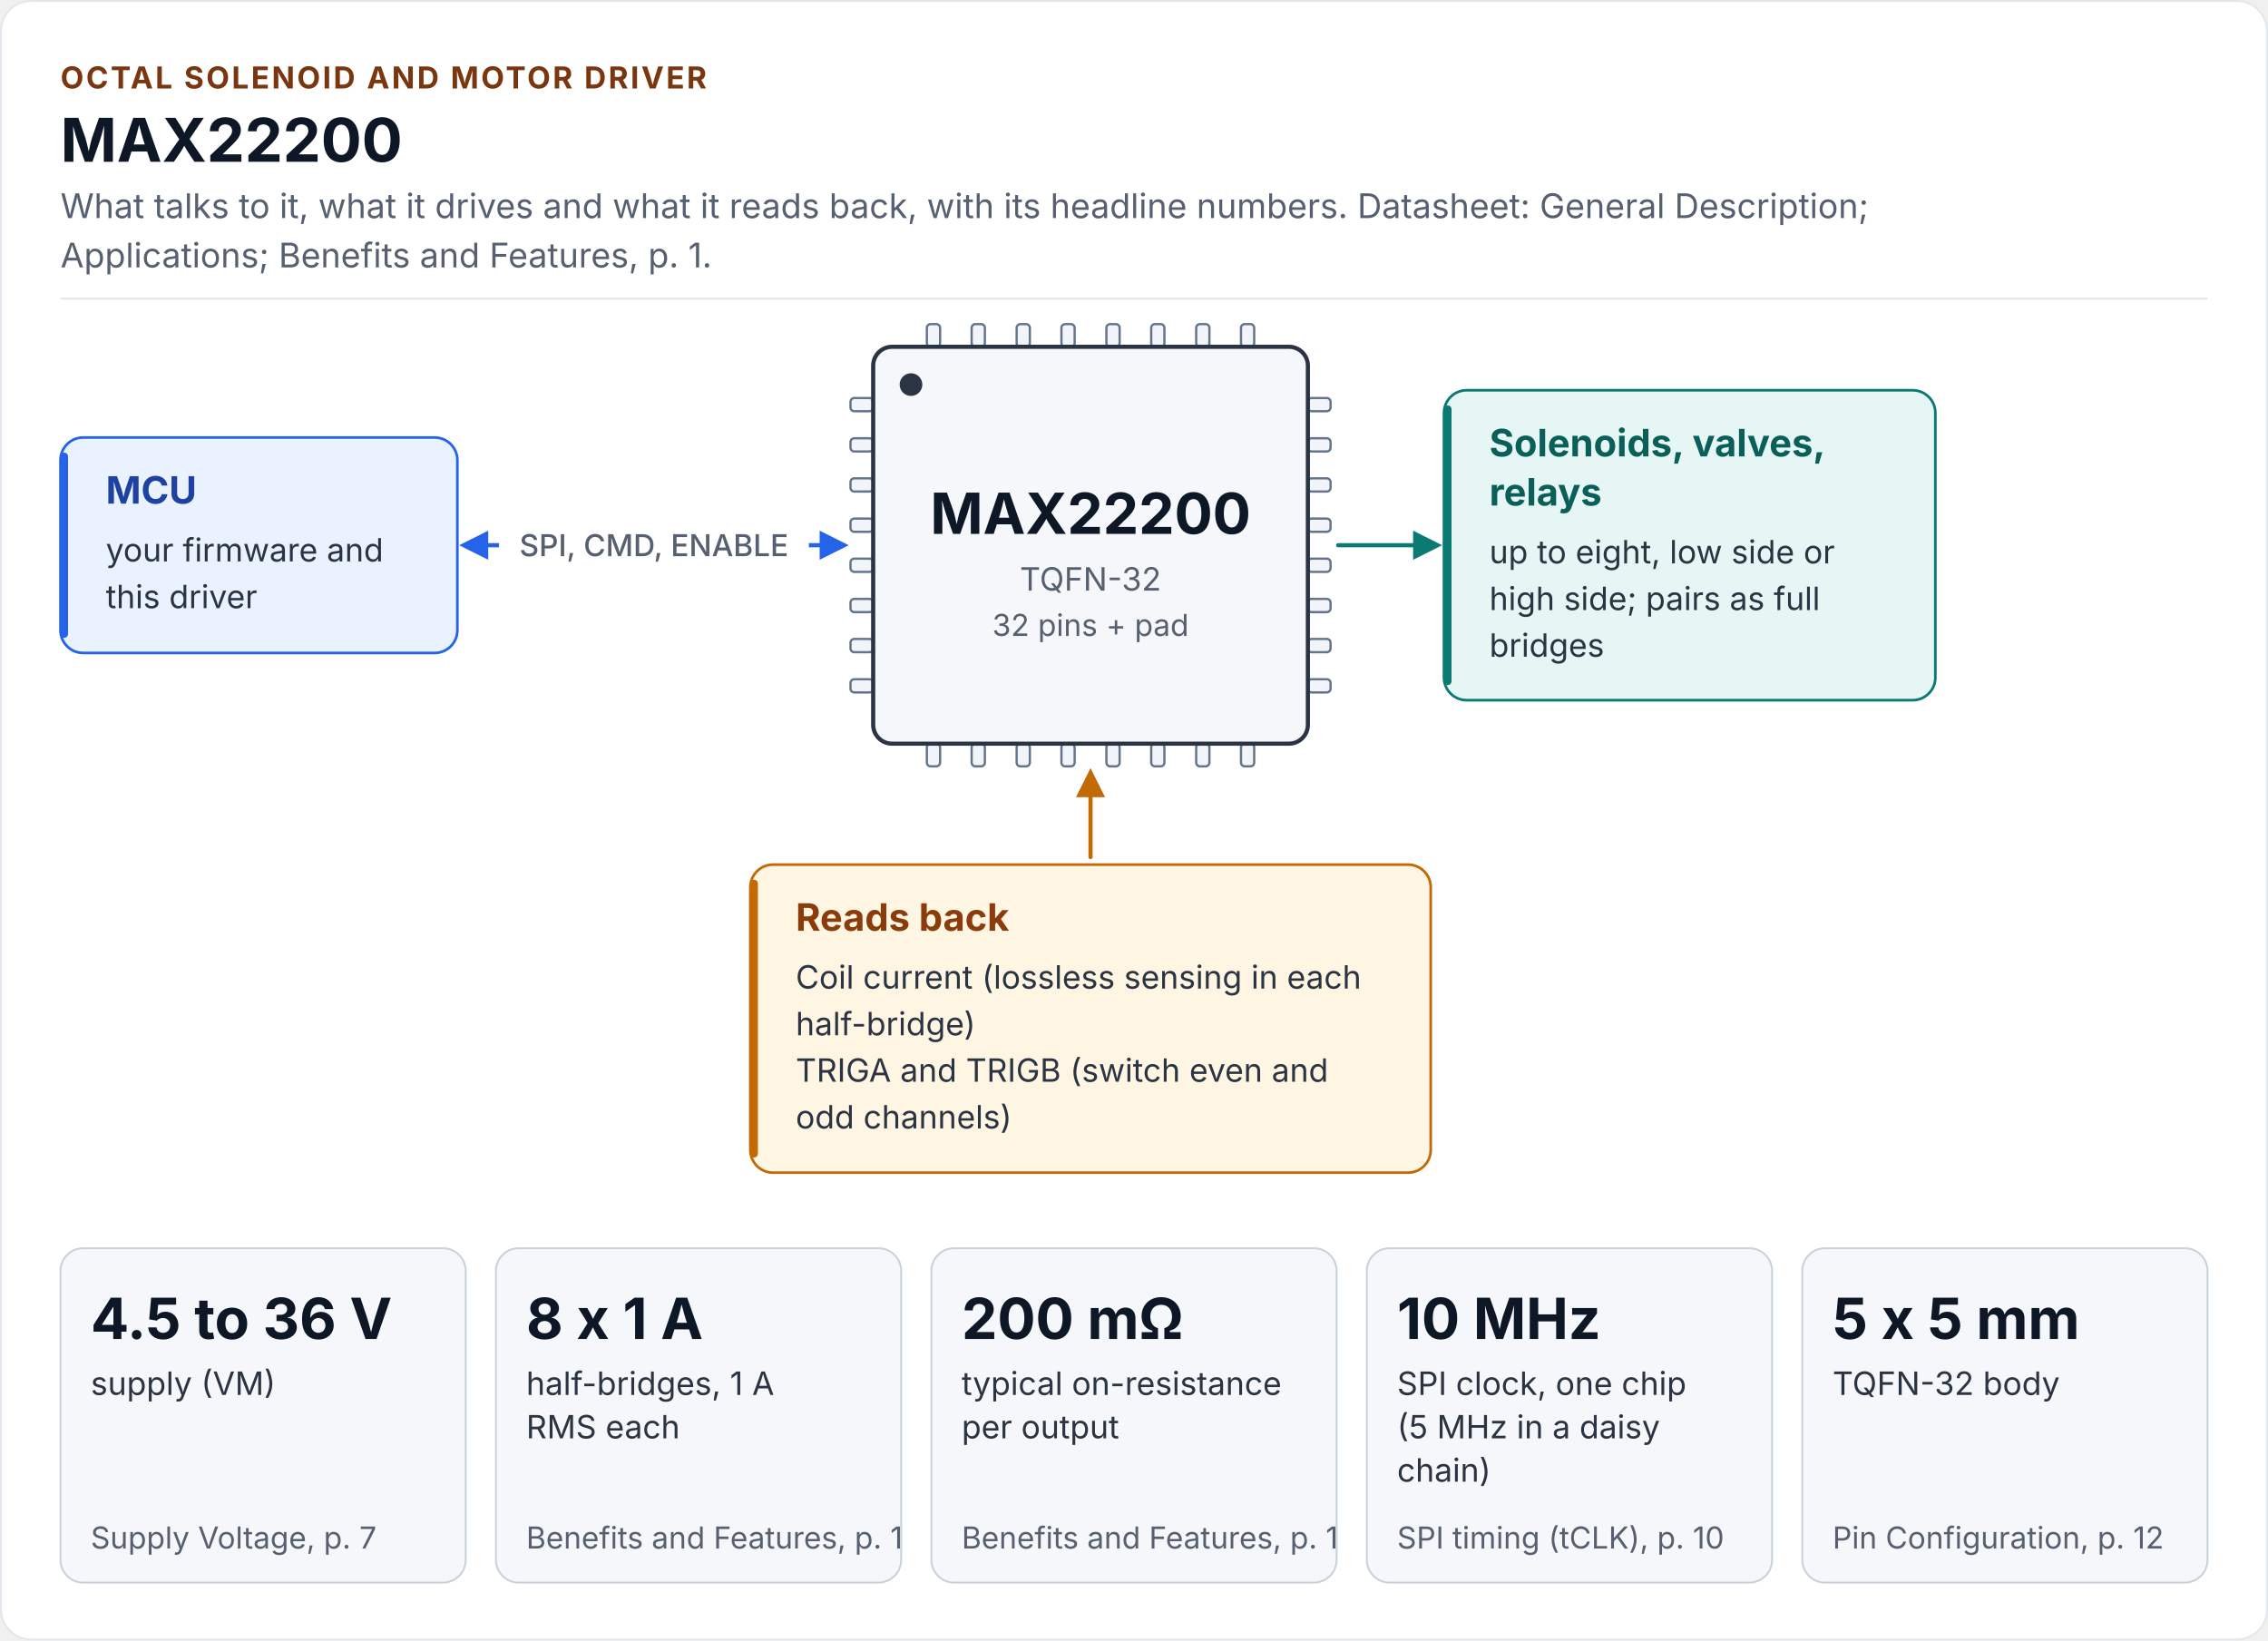
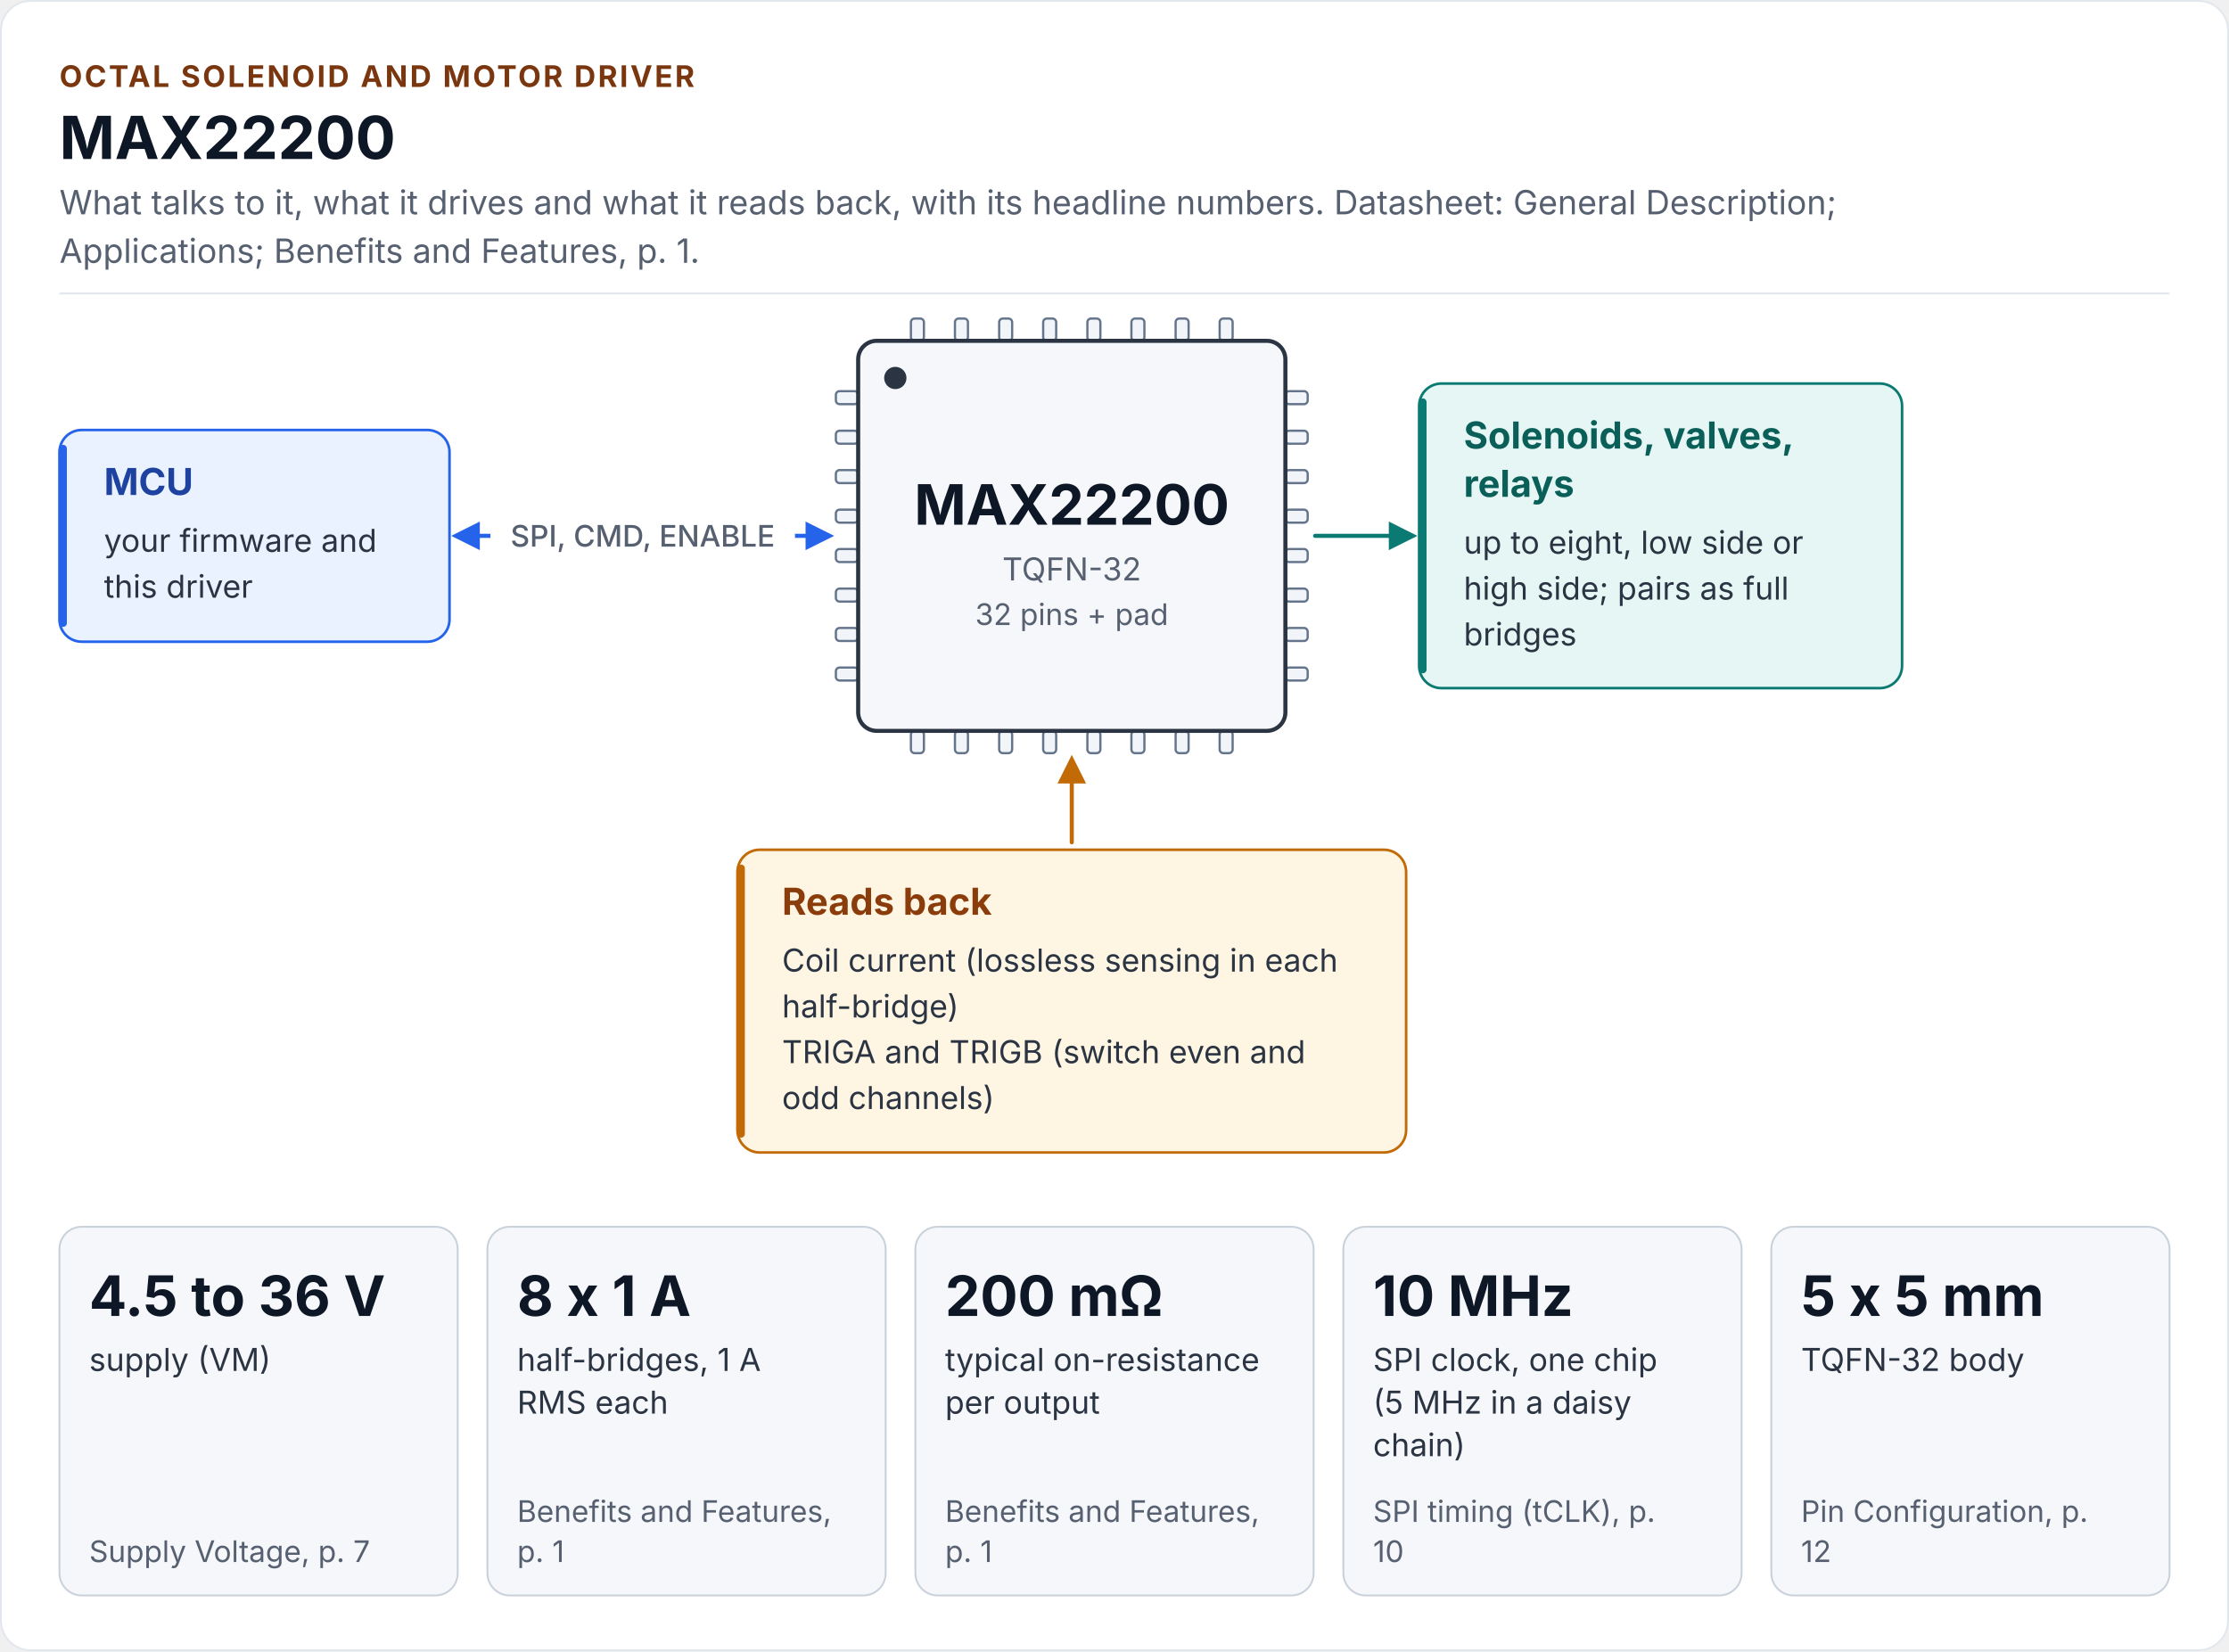
- <svg xmlns="http://www.w3.org/2000/svg" width="1200" height="868" viewBox="0 0 1200 868" role="img" aria-labelledby="chip-hero-title chip-hero-desc" font-family="Inter, 'Segoe UI', Roboto, 'Helvetica Neue', Arial, sans-serif">
+ <svg xmlns="http://www.w3.org/2000/svg" width="1200" height="889" viewBox="0 0 1200 889" role="img" aria-labelledby="chip-hero-title chip-hero-desc" font-family="Inter, 'Segoe UI', Roboto, 'Helvetica Neue', Arial, sans-serif">
  <defs>
    <marker id="fk-arrow-amber-strong" viewBox="0 0 10 10" refX="8" refY="5" markerWidth="7" markerHeight="7" orient="auto-start-reverse">
      <path d="M0 0L10 5L0 10z" fill="#C26A05" />
    </marker>
    <marker id="fk-arrow-blue-strong" viewBox="0 0 10 10" refX="8" refY="5" markerWidth="7" markerHeight="7" orient="auto-start-reverse">
      <path d="M0 0L10 5L0 10z" fill="#2563EB" />
    </marker>
    <marker id="fk-arrow-teal-strong" viewBox="0 0 10 10" refX="8" refY="5" markerWidth="7" markerHeight="7" orient="auto-start-reverse">
      <path d="M0 0L10 5L0 10z" fill="#0B7A72" />
    </marker>
  </defs>
-   <rect x="0.5" y="0.5" width="1199" height="867" rx="16" fill="#FFFFFF" stroke="#E2E7EE" />
+   <rect x="0.5" y="0.5" width="1199" height="888" rx="16" fill="#FFFFFF" stroke="#E2E7EE" />
  <text x="32" y="46.8" font-size="16" font-weight="700" letter-spacing="1.2" fill="#7A360E">OCTAL SOLENOID AND MOTOR DRIVER</text>
  <text x="32" y="85.6" font-size="32" font-weight="700" fill="#0E1726">MAX22200</text>
  <text x="32" y="115.4" font-size="18" fill="#566070">What talks to it, what it drives and what it reads back, with its headline numbers. Datasheet: General Description;</text>
  <text x="32" y="141.5" font-size="18" fill="#566070">Applications; Benefits and Features, p. 1.</text>
  <rect x="32" y="157.5" width="1136" height="1" fill="#E2E7EE" />
  <path d="M246 288.5 L446 288.5" fill="none" stroke="#2563EB" stroke-width="2.2" stroke-linecap="round" stroke-linejoin="round" marker-end="url(#fk-arrow-blue-strong)" marker-start="url(#fk-arrow-blue-strong)" />
  <path d="M708 288.5 L760 288.5" fill="none" stroke="#0B7A72" stroke-width="2.2" stroke-linecap="round" stroke-linejoin="round" marker-end="url(#fk-arrow-teal-strong)" />
  <path d="M577 453.5 L577 409.5" fill="none" stroke="#C26A05" stroke-width="2.2" stroke-linecap="round" stroke-linejoin="round" marker-end="url(#fk-arrow-amber-strong)" />
  <rect x="450" y="210.6" width="12" height="7" rx="2" fill="#F1F4F8" stroke="#64748B" stroke-width="1.2" />
  <rect x="450" y="231.9" width="12" height="7" rx="2" fill="#F1F4F8" stroke="#64748B" stroke-width="1.2" />
  <rect x="450" y="253.1" width="12" height="7" rx="2" fill="#F1F4F8" stroke="#64748B" stroke-width="1.2" />
  <rect x="450" y="274.4" width="12" height="7" rx="2" fill="#F1F4F8" stroke="#64748B" stroke-width="1.2" />
  <rect x="450" y="295.6" width="12" height="7" rx="2" fill="#F1F4F8" stroke="#64748B" stroke-width="1.2" />
  <rect x="450" y="316.9" width="12" height="7" rx="2" fill="#F1F4F8" stroke="#64748B" stroke-width="1.2" />
  <rect x="450" y="338.1" width="12" height="7" rx="2" fill="#F1F4F8" stroke="#64748B" stroke-width="1.2" />
  <rect x="450" y="359.4" width="12" height="7" rx="2" fill="#F1F4F8" stroke="#64748B" stroke-width="1.2" />
  <rect x="692" y="210.6" width="12" height="7" rx="2" fill="#F1F4F8" stroke="#64748B" stroke-width="1.2" />
  <rect x="692" y="231.9" width="12" height="7" rx="2" fill="#F1F4F8" stroke="#64748B" stroke-width="1.2" />
  <rect x="692" y="253.1" width="12" height="7" rx="2" fill="#F1F4F8" stroke="#64748B" stroke-width="1.2" />
  <rect x="692" y="274.4" width="12" height="7" rx="2" fill="#F1F4F8" stroke="#64748B" stroke-width="1.2" />
  <rect x="692" y="295.6" width="12" height="7" rx="2" fill="#F1F4F8" stroke="#64748B" stroke-width="1.2" />
  <rect x="692" y="316.9" width="12" height="7" rx="2" fill="#F1F4F8" stroke="#64748B" stroke-width="1.2" />
  <rect x="692" y="338.1" width="12" height="7" rx="2" fill="#F1F4F8" stroke="#64748B" stroke-width="1.2" />
  <rect x="692" y="359.4" width="12" height="7" rx="2" fill="#F1F4F8" stroke="#64748B" stroke-width="1.2" />
  <rect x="490.4" y="171.5" width="7" height="12" rx="2" fill="#F1F4F8" stroke="#64748B" stroke-width="1.2" />
  <rect x="514.1" y="171.5" width="7" height="12" rx="2" fill="#F1F4F8" stroke="#64748B" stroke-width="1.2" />
  <rect x="537.9" y="171.5" width="7" height="12" rx="2" fill="#F1F4F8" stroke="#64748B" stroke-width="1.2" />
  <rect x="561.6" y="171.5" width="7" height="12" rx="2" fill="#F1F4F8" stroke="#64748B" stroke-width="1.2" />
  <rect x="585.4" y="171.5" width="7" height="12" rx="2" fill="#F1F4F8" stroke="#64748B" stroke-width="1.2" />
  <rect x="609.1" y="171.5" width="7" height="12" rx="2" fill="#F1F4F8" stroke="#64748B" stroke-width="1.2" />
  <rect x="632.9" y="171.5" width="7" height="12" rx="2" fill="#F1F4F8" stroke="#64748B" stroke-width="1.2" />
  <rect x="656.6" y="171.5" width="7" height="12" rx="2" fill="#F1F4F8" stroke="#64748B" stroke-width="1.2" />
  <rect x="490.4" y="393.5" width="7" height="12" rx="2" fill="#F1F4F8" stroke="#64748B" stroke-width="1.2" />
  <rect x="514.1" y="393.5" width="7" height="12" rx="2" fill="#F1F4F8" stroke="#64748B" stroke-width="1.2" />
  <rect x="537.9" y="393.5" width="7" height="12" rx="2" fill="#F1F4F8" stroke="#64748B" stroke-width="1.2" />
  <rect x="561.6" y="393.5" width="7" height="12" rx="2" fill="#F1F4F8" stroke="#64748B" stroke-width="1.2" />
  <rect x="585.4" y="393.5" width="7" height="12" rx="2" fill="#F1F4F8" stroke="#64748B" stroke-width="1.2" />
  <rect x="609.1" y="393.5" width="7" height="12" rx="2" fill="#F1F4F8" stroke="#64748B" stroke-width="1.2" />
  <rect x="632.9" y="393.5" width="7" height="12" rx="2" fill="#F1F4F8" stroke="#64748B" stroke-width="1.2" />
  <rect x="656.6" y="393.5" width="7" height="12" rx="2" fill="#F1F4F8" stroke="#64748B" stroke-width="1.2" />
  <rect x="462" y="183.5" width="230" height="210" rx="10" fill="#F5F7FA" stroke="#2B3442" stroke-width="2.2" />
  <circle cx="482" cy="203.5" r="6" fill="#2B3442" />
  <rect x="32" y="231.5" width="210" height="114" rx="12" fill="#EAF2FF" stroke="#2563EB" stroke-width="1.4" />
  <rect x="32" y="239.5" width="4" height="98" rx="2" fill="#2563EB" />
  <rect x="764" y="206.5" width="260" height="164" rx="12" fill="#E6F6F4" stroke="#0B7A72" stroke-width="1.4" />
  <rect x="764" y="214.5" width="4" height="148" rx="2" fill="#0B7A72" />
  <rect x="397" y="457.5" width="360" height="163" rx="12" fill="#FFF5E3" stroke="#C26A05" stroke-width="1.4" />
  <rect x="397" y="465.5" width="4" height="147" rx="2" fill="#C26A05" />
-   <rect x="32" y="660.5" width="214.4" height="176.9" rx="12" fill="#F5F7FA" stroke="#C9D1DB" stroke-width="1" />
-   <rect x="262.4" y="660.5" width="214.4" height="176.9" rx="12" fill="#F5F7FA" stroke="#C9D1DB" stroke-width="1" />
-   <rect x="492.8" y="660.5" width="214.4" height="176.9" rx="12" fill="#F5F7FA" stroke="#C9D1DB" stroke-width="1" />
-   <rect x="723.2" y="660.5" width="214.4" height="176.9" rx="12" fill="#F5F7FA" stroke="#C9D1DB" stroke-width="1" />
-   <rect x="953.6" y="660.5" width="214.4" height="176.9" rx="12" fill="#F5F7FA" stroke="#C9D1DB" stroke-width="1" />
+   <rect x="32" y="660.5" width="214.4" height="198.5" rx="12" fill="#F5F7FA" stroke="#C9D1DB" stroke-width="1" />
+   <rect x="262.4" y="660.5" width="214.4" height="198.5" rx="12" fill="#F5F7FA" stroke="#C9D1DB" stroke-width="1" />
+   <rect x="492.8" y="660.5" width="214.4" height="198.5" rx="12" fill="#F5F7FA" stroke="#C9D1DB" stroke-width="1" />
+   <rect x="723.2" y="660.5" width="214.4" height="198.5" rx="12" fill="#F5F7FA" stroke="#C9D1DB" stroke-width="1" />
+   <rect x="953.6" y="660.5" width="214.4" height="198.5" rx="12" fill="#F5F7FA" stroke="#C9D1DB" stroke-width="1" />
  <text x="577" y="282.5" font-size="30" font-weight="700" text-anchor="middle" fill="#0E1726">MAX22200</text>
  <text x="577" y="312.5" font-size="17" text-anchor="middle" fill="#566070">TQFN-32</text>
  <text x="577" y="336.5" font-size="16" text-anchor="middle" fill="#566070">32 pins + pad</text>
  <text x="56" y="266.5" font-size="20" font-weight="700" fill="#1E429F">MCU</text>
  <text x="56" y="297.1" font-size="17" fill="#2B3442">your firmware and</text>
  <text x="56" y="321.8" font-size="17" fill="#2B3442">this driver</text>
  <rect x="264" y="276.5" width="164" height="24" rx="12" fill="#FFFFFF" />
  <text x="346" y="294.3" font-size="16" font-weight="500" text-anchor="middle" fill="#566070">SPI, CMD, ENABLE</text>
  <text x="788" y="241.5" font-size="20" font-weight="700" fill="#0B5F59">Solenoids, valves,</text>
  <text x="788" y="267.5" font-size="20" font-weight="700" fill="#0B5F59">relays</text>
  <text x="788" y="298.1" font-size="17" fill="#2B3442">up to eight, low side or</text>
  <text x="788" y="322.8" font-size="17" fill="#2B3442">high side; pairs as full</text>
  <text x="788" y="347.5" font-size="17" fill="#2B3442">bridges</text>
  <text x="421" y="492.5" font-size="20" font-weight="700" fill="#8A3C0B">Reads back</text>
  <text x="421" y="523.1" font-size="17" fill="#2B3442">Coil current (lossless sensing in each</text>
  <text x="421" y="547.8" font-size="17" fill="#2B3442">half-bridge)</text>
  <text x="421" y="572.4" font-size="17" fill="#2B3442">TRIGA and TRIGB (switch even and</text>
  <text x="421" y="597.1" font-size="17" fill="#2B3442">odd channels)</text>
  <text x="48" y="708.5" font-size="30" font-weight="700" fill="#0E1726">4.5 to 36 V</text>
  <text x="48" y="738.1" font-size="17" fill="#2B3442">supply (VM)</text>
-   <text x="48" y="819.4" font-size="16" fill="#566070">Supply Voltage, p. 7</text>
+   <text x="48" y="841" font-size="16" fill="#566070">Supply Voltage, p. 7</text>
  <text x="278.4" y="708.5" font-size="30" font-weight="700" fill="#0E1726">8 x 1 A</text>
  <text x="278.4" y="738.1" font-size="17" fill="#2B3442">half-bridges, 1 A</text>
  <text x="278.4" y="761.1" font-size="17" fill="#2B3442">RMS each</text>
-   <text x="278.4" y="819.4" font-size="16" fill="#566070">Benefits and Features, p. 1</text>
+   <text x="278.4" y="819.4" font-size="16" fill="#566070">Benefits and Features,</text>
+   <text x="278.4" y="841" font-size="16" fill="#566070">p. 1</text>
  <text x="508.8" y="708.5" font-size="30" font-weight="700" fill="#0E1726">200 mΩ</text>
  <text x="508.8" y="738.1" font-size="17" fill="#2B3442">typical on-resistance</text>
  <text x="508.8" y="761.1" font-size="17" fill="#2B3442">per output</text>
-   <text x="508.8" y="819.4" font-size="16" fill="#566070">Benefits and Features, p. 1</text>
+   <text x="508.8" y="819.4" font-size="16" fill="#566070">Benefits and Features,</text>
+   <text x="508.8" y="841" font-size="16" fill="#566070">p. 1</text>
  <text x="739.2" y="708.5" font-size="30" font-weight="700" fill="#0E1726">10 MHz</text>
  <text x="739.2" y="738.1" font-size="17" fill="#2B3442">SPI clock, one chip</text>
  <text x="739.2" y="761.1" font-size="17" fill="#2B3442">(5 MHz in a daisy</text>
  <text x="739.2" y="784" font-size="17" fill="#2B3442">chain)</text>
-   <text x="739.2" y="819.4" font-size="16" fill="#566070">SPI timing (tCLK), p. 10</text>
+   <text x="739.2" y="819.4" font-size="16" fill="#566070">SPI timing (tCLK), p.</text>
+   <text x="739.2" y="841" font-size="16" fill="#566070">10</text>
  <text x="969.6" y="708.5" font-size="30" font-weight="700" fill="#0E1726">5 x 5 mm</text>
  <text x="969.6" y="738.1" font-size="17" fill="#2B3442">TQFN-32 body</text>
-   <text x="969.6" y="819.4" font-size="16" fill="#566070">Pin Configuration, p. 12</text>
+   <text x="969.6" y="819.4" font-size="16" fill="#566070">Pin Configuration, p.</text>
+   <text x="969.6" y="841" font-size="16" fill="#566070">12</text>
</svg>
